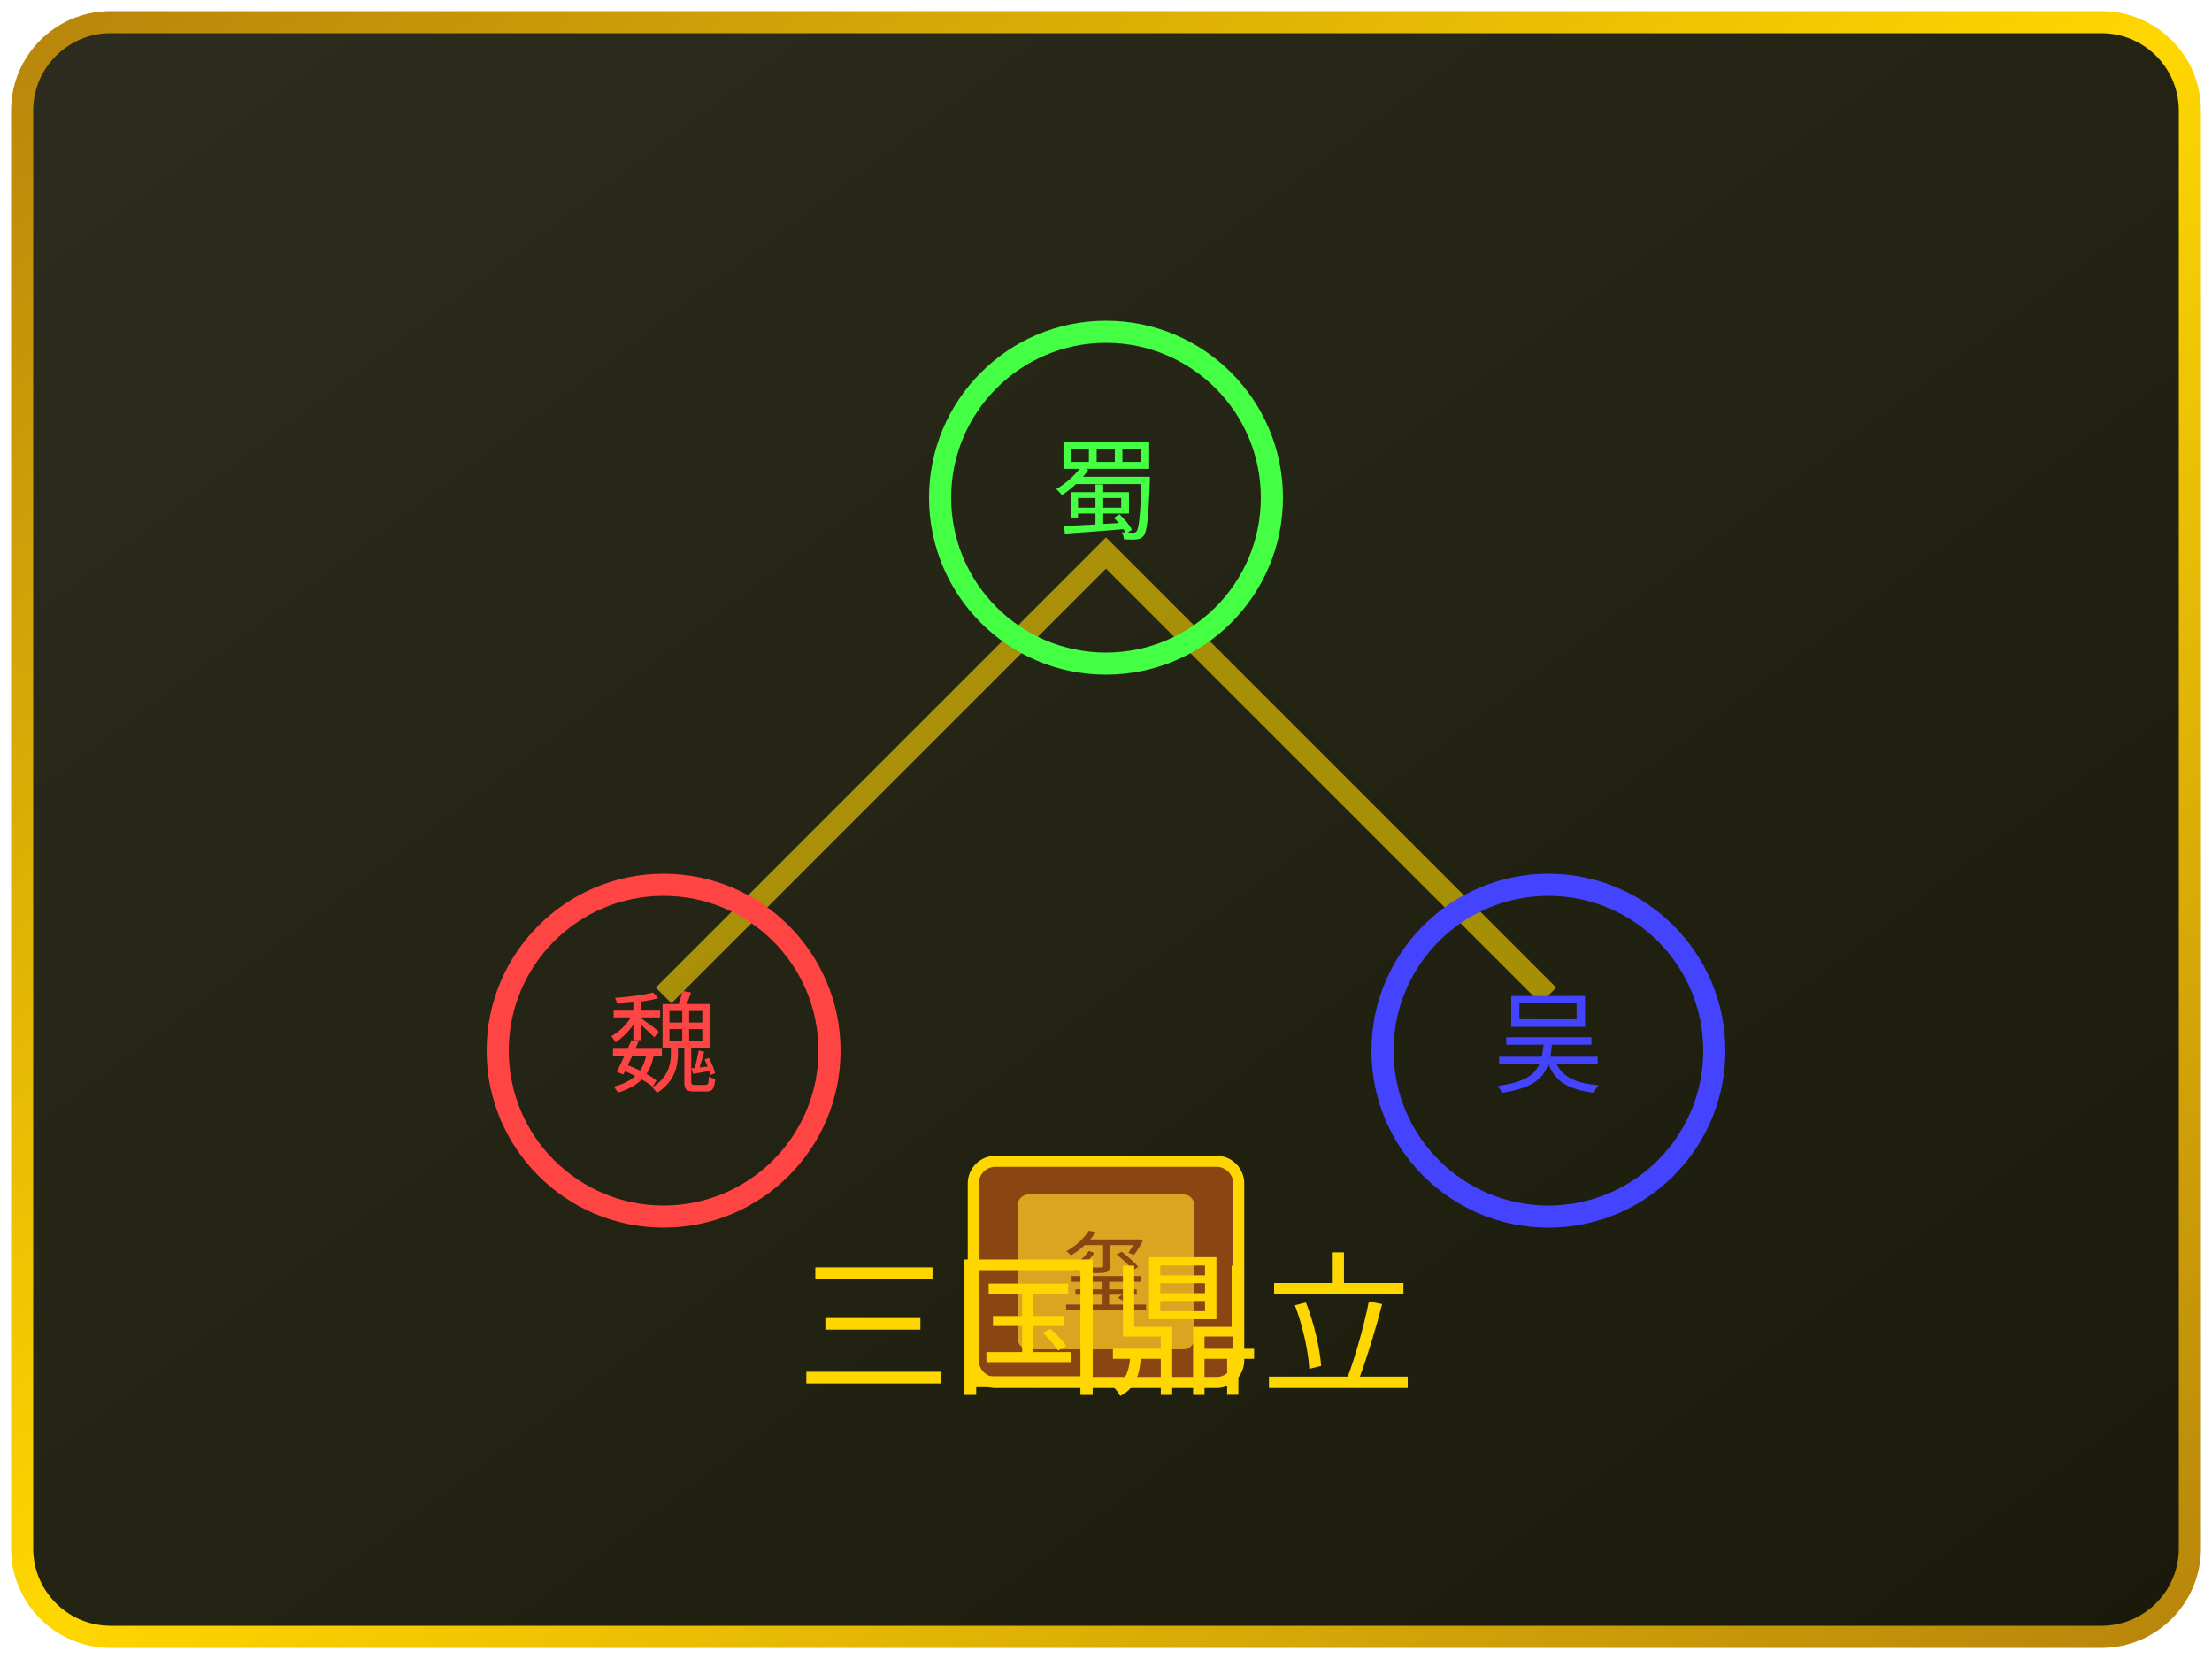
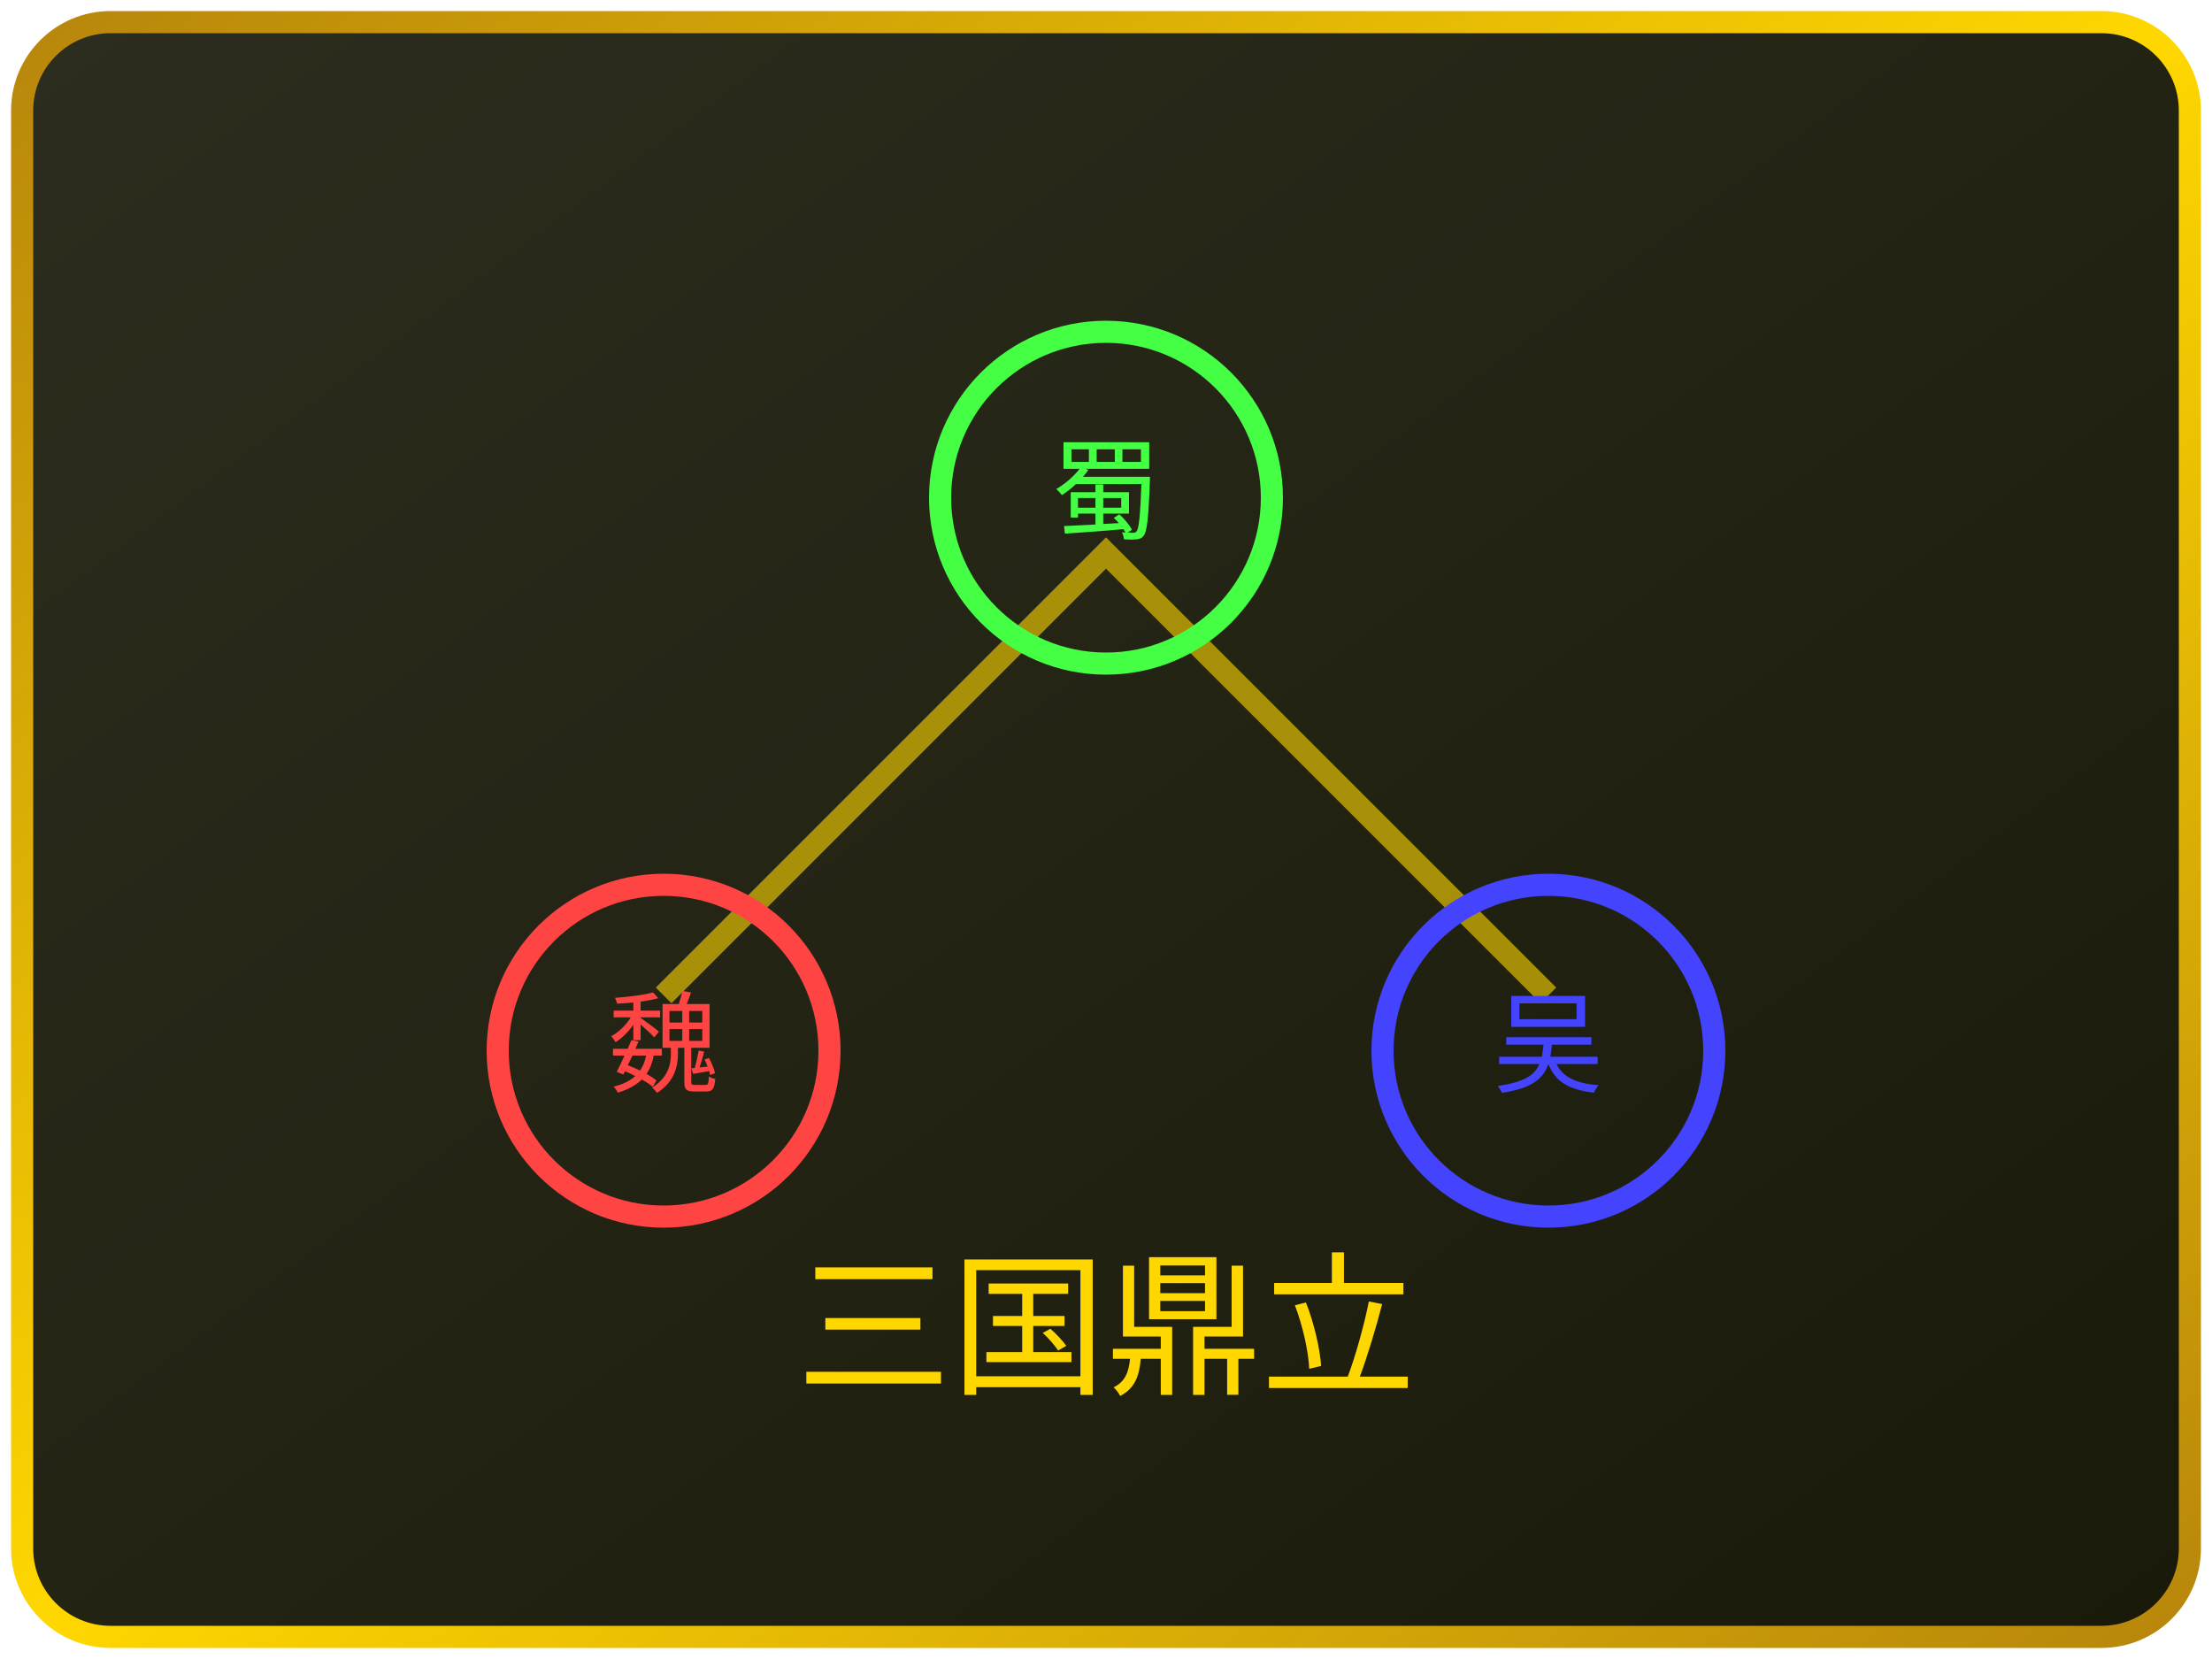
<svg xmlns="http://www.w3.org/2000/svg" width="200" height="150" viewBox="0 0 200 150">
  <defs>
    <linearGradient id="period4Bg" x1="0%" y1="0%" x2="100%" y2="100%">
      <stop offset="0%" style="stop-color:#2d2d1f" />
      <stop offset="100%" style="stop-color:#1a1a0a" />
    </linearGradient>
    <linearGradient id="period4Border" x1="0%" y1="0%" x2="100%" y2="100%">
      <stop offset="0%" style="stop-color:#b8860b" />
      <stop offset="50%" style="stop-color:#ffd700" />
      <stop offset="100%" style="stop-color:#b8860b" />
    </linearGradient>
  </defs>
  <rect x="2" y="2" width="196" height="146" rx="8" fill="url(#period4Bg)" stroke="url(#period4Border)" stroke-width="2" />
  <path d="M60 90 L100 50 L140 90" fill="none" stroke="#ffd700" stroke-width="2" opacity="0.6" />
  <circle cx="60" cy="95" r="15" fill="none" stroke="#ff4444" stroke-width="2" />
  <circle cx="100" cy="45" r="15" fill="none" stroke="#44ff44" stroke-width="2" />
  <circle cx="140" cy="95" r="15" fill="none" stroke="#4444ff" stroke-width="2" />
  <text x="60" y="98" font-family="SimHei" font-size="10" fill="#ff4444" text-anchor="middle">魏</text>
  <text x="100" y="48" font-family="SimHei" font-size="10" fill="#44ff44" text-anchor="middle">蜀</text>
  <text x="140" y="98" font-family="SimHei" font-size="10" fill="#4444ff" text-anchor="middle">吴</text>
-   <rect x="88" y="105" width="24" height="20" rx="2" fill="#8b4513" stroke="#ffd700" stroke-width="1" />
-   <rect x="92" y="108" width="16" height="14" rx="1" fill="#daa520" />
-   <text x="100" y="118" font-family="SimHei" font-size="8" fill="#8b4513" text-anchor="middle">玺</text>
  <text x="100" y="125" font-family="SimHei" font-size="14" fill="#ffd700" text-anchor="middle">三国鼎立</text>
</svg>
